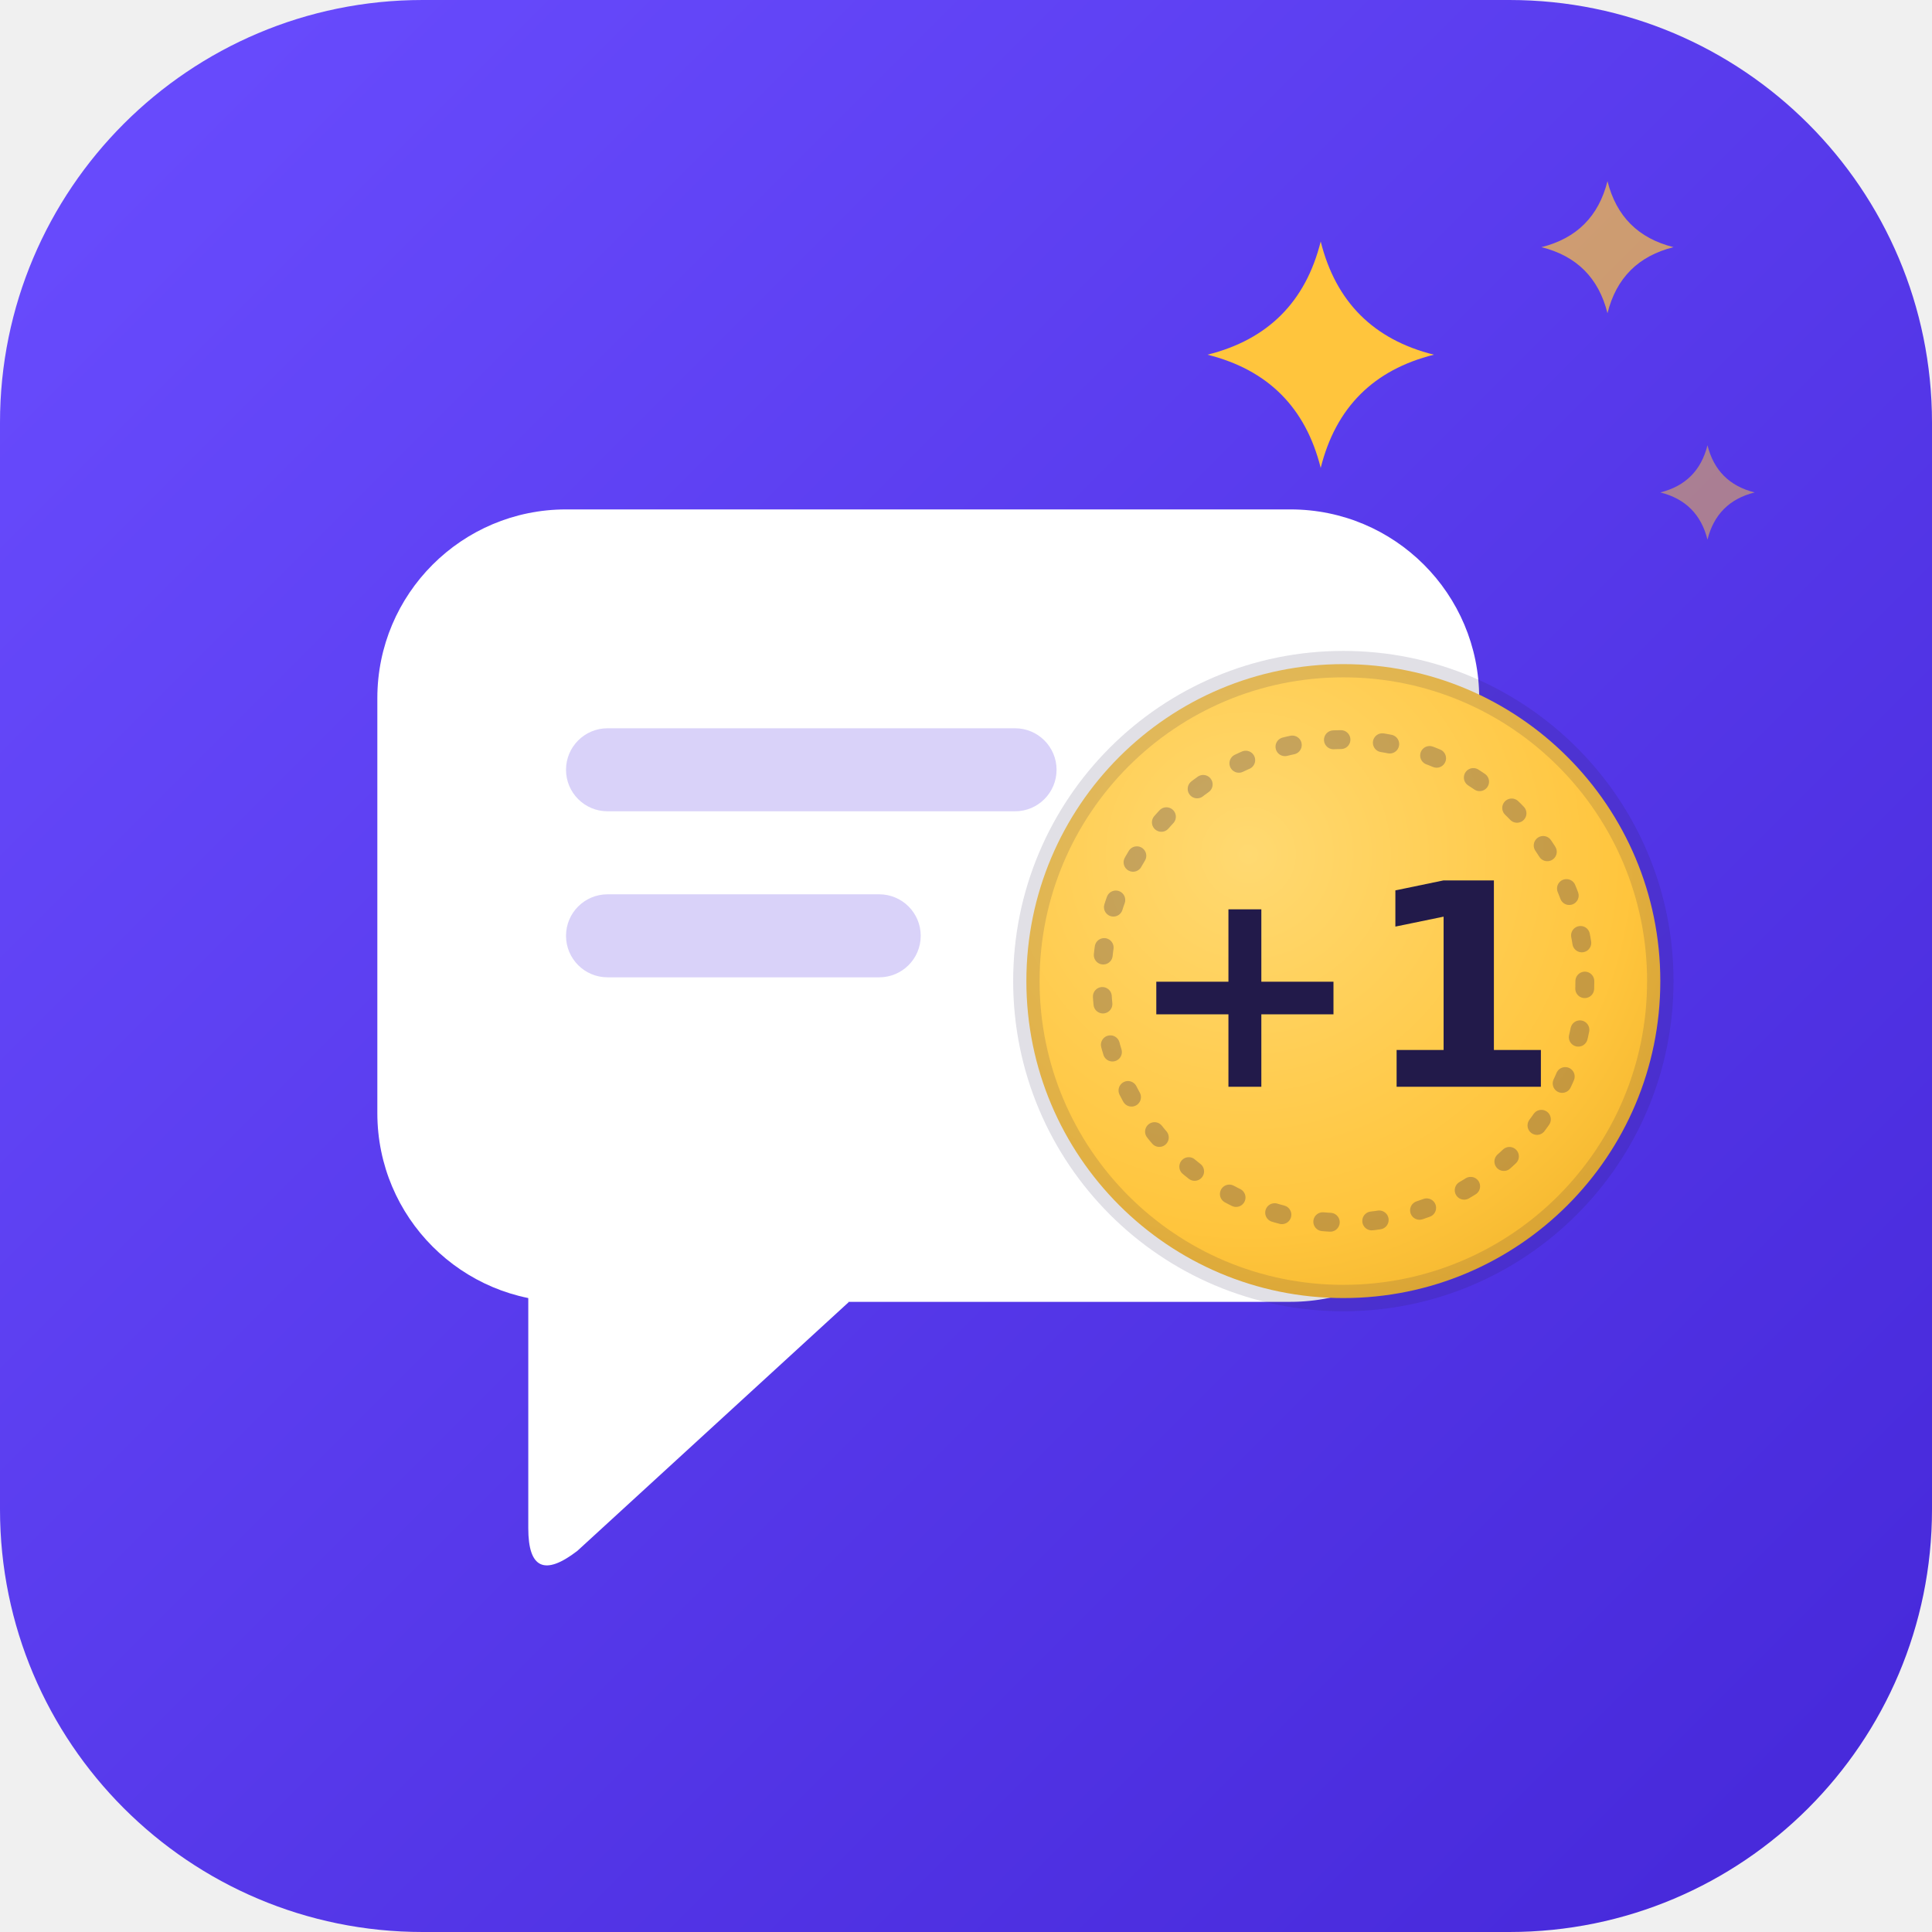
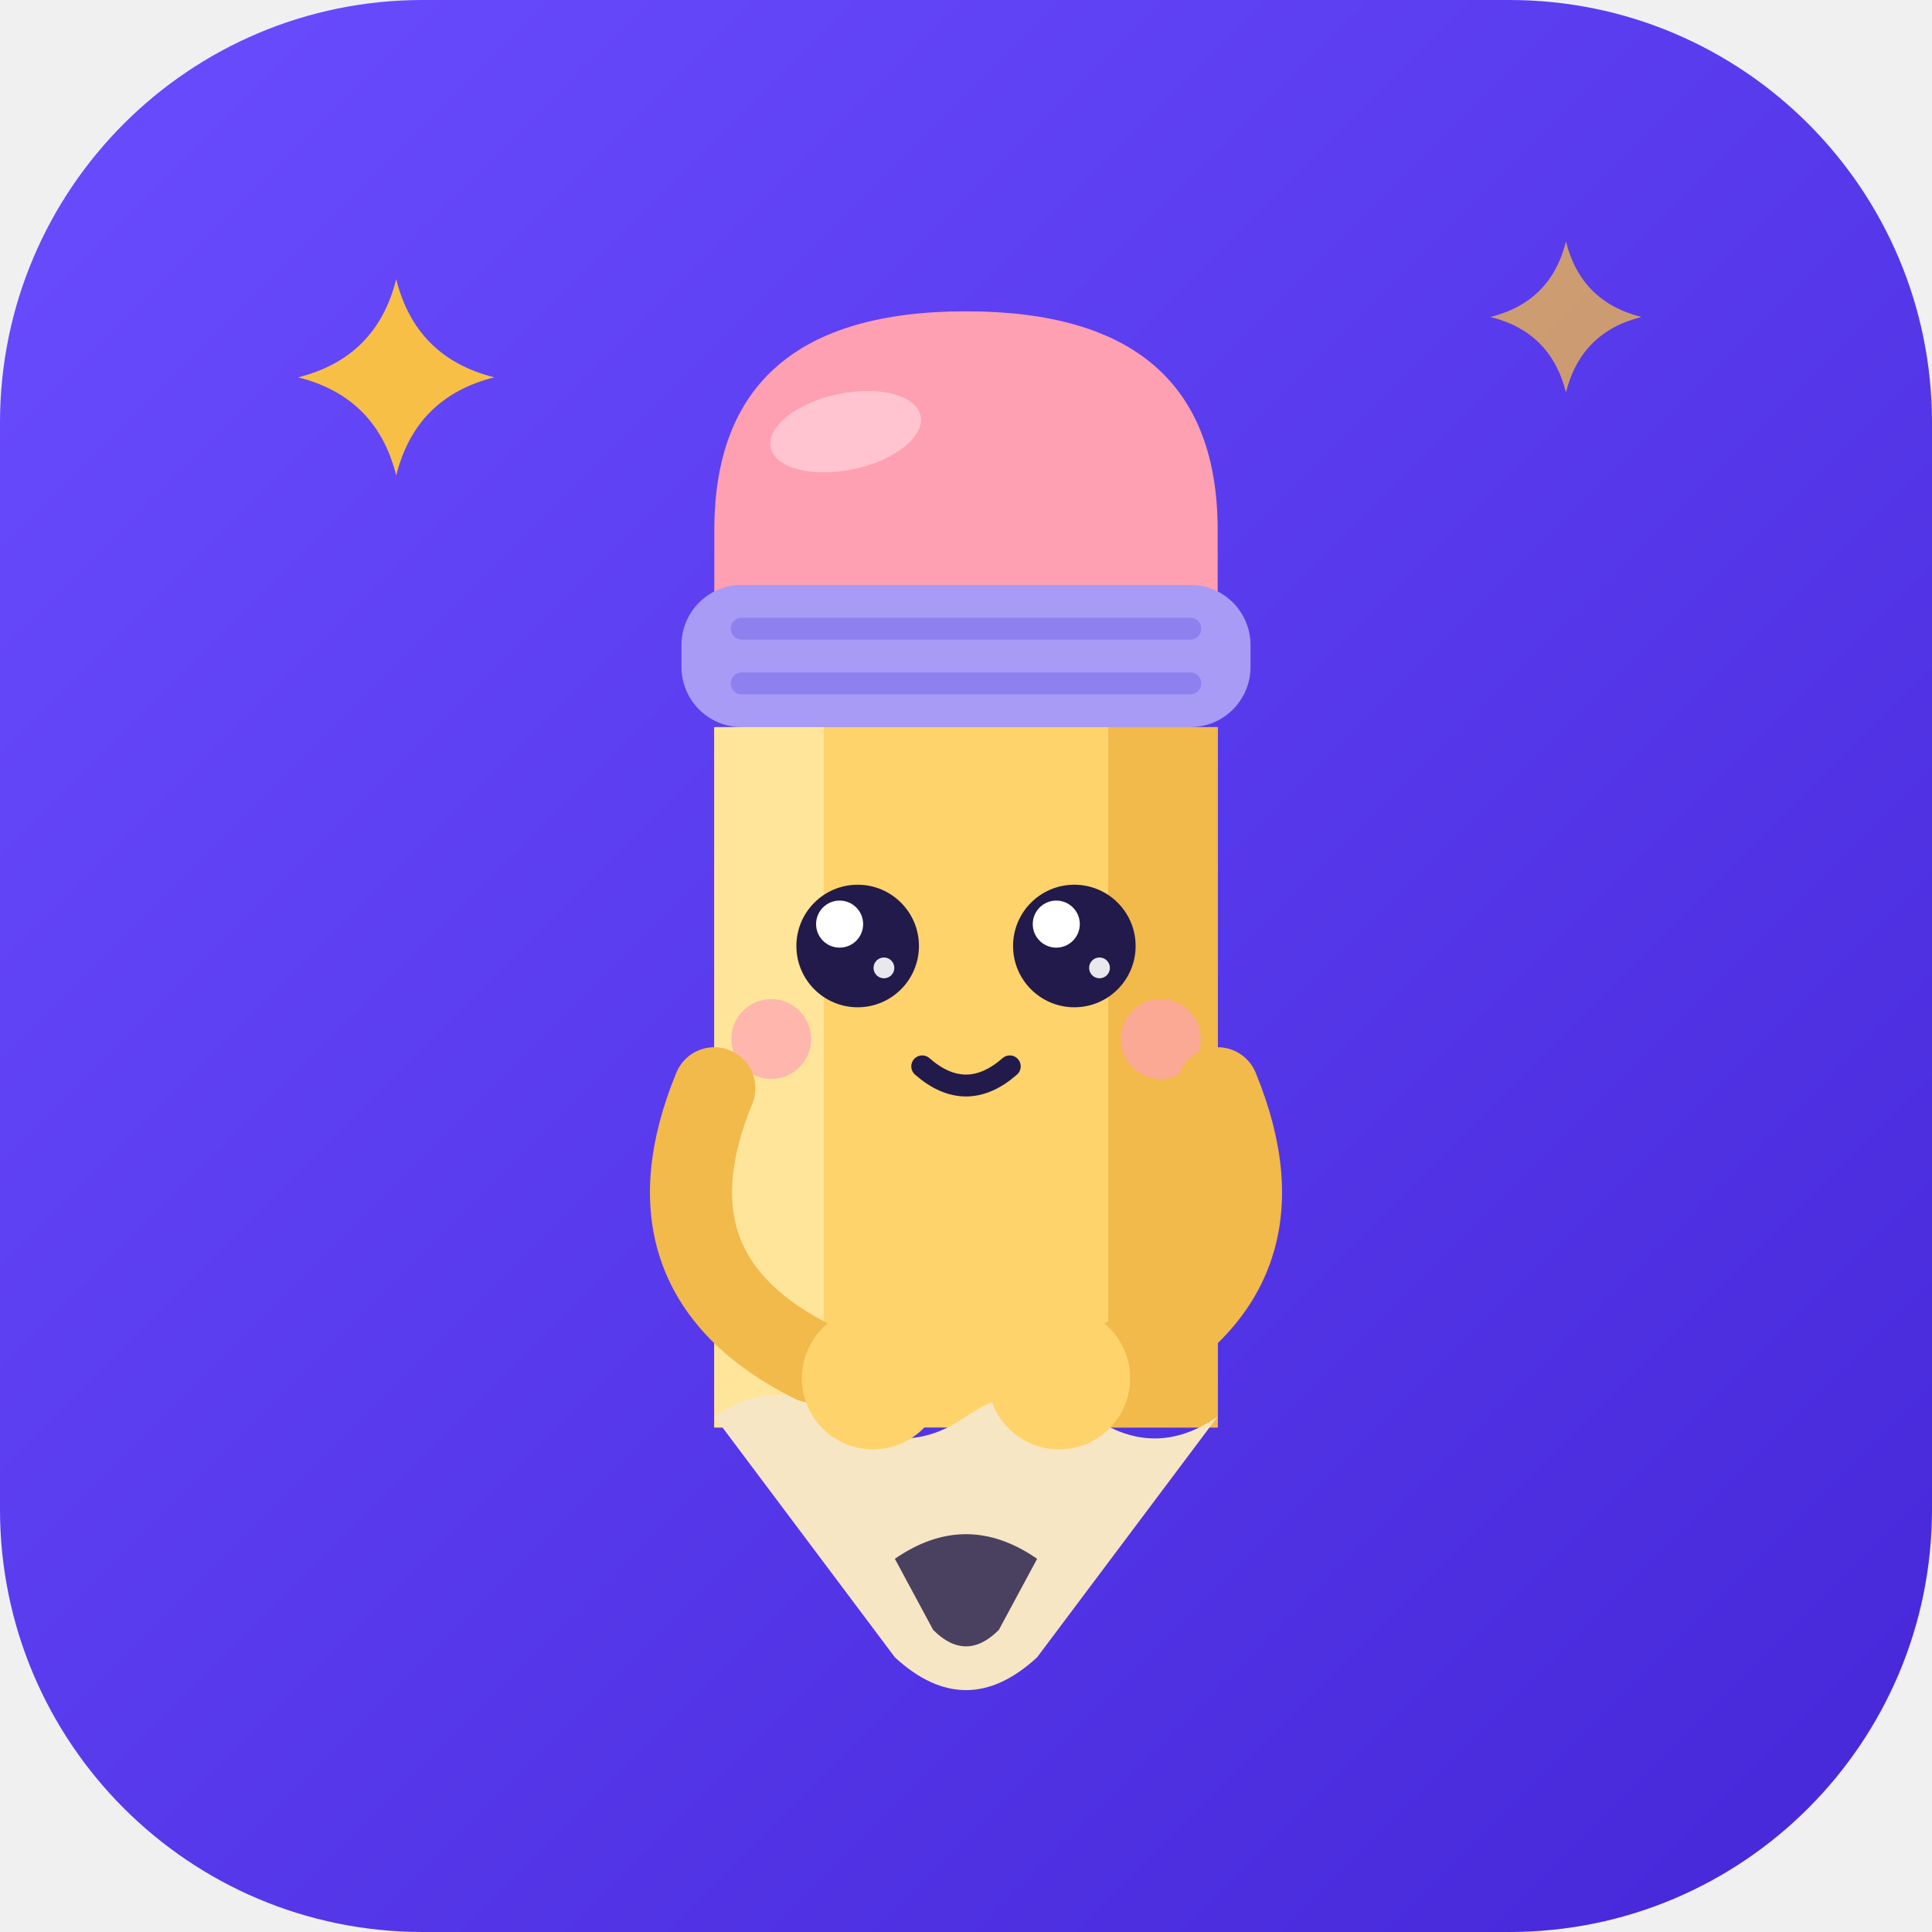
<svg xmlns="http://www.w3.org/2000/svg" width="1024" height="1024" viewBox="0 0 1024 1024">
  <defs>
    <linearGradient id="bg" x1="0" y1="0" x2="1" y2="1">
      <stop offset="0%" stop-color="#6A4DFF" />
      <stop offset="100%" stop-color="#4527D8" />
    </linearGradient>
-     <radialGradient id="badge" cx="0.35" cy="0.3" r="1">
-       <stop offset="0%" stop-color="#FFD971" />
-       <stop offset="60%" stop-color="#FFC53D" />
-       <stop offset="100%" stop-color="#E8A81E" />
-     </radialGradient>
  </defs>
  <rect width="1024" height="1024" rx="224" fill="url(#bg)" />
-   <rect x="200" y="270" width="584" height="420" rx="100" fill="#FFFFFF" />
-   <path d="M280 650 L280 810 Q280 842 306 822 L450 690 Z" fill="#FFFFFF" />
-   <rect x="300" y="386" width="260" height="44" rx="22" fill="#D9D2F9" />
-   <rect x="300" y="474" width="188" height="44" rx="22" fill="#D9D2F9" />
-   <path d="M700 128 Q712 176 760 188 Q712 200 700 248 Q688 200 640 188 Q688 176 700 128 Z" fill="#FFC53D" />
-   <path d="M852 96 Q859 124 887 131 Q859 138 852 166 Q845 138 817 131 Q845 124 852 96 Z" fill="#FFC53D" opacity="0.7" />
-   <path d="M905 236 Q910 256 930 261 Q910 266 905 286 Q900 266 880 261 Q900 256 905 236 Z" fill="#FFC53D" opacity="0.5" />
-   <circle cx="712" cy="520" r="168" fill="url(#badge)" />
-   <circle cx="712" cy="520" r="168" fill="none" stroke="#221A4A" stroke-width="14" opacity="0.14" />
-   <circle cx="712" cy="520" r="128" fill="none" stroke="#221A4A" stroke-width="10" opacity="0.26" stroke-dasharray="4 22" stroke-linecap="round" />
-   <text x="712" y="576" text-anchor="middle" font-family="Nunito, DejaVu Sans, sans-serif" font-weight="900" font-size="150" fill="#221A4A">+1</text>
+   <path d="M210 148 Q220.4 189.6 262 200 Q220.4 210.4 210 252 Q199.6 210.4 158 200 Q199.6 189.6 210 148 Z" fill="#FFC53D" opacity="0.95" />
+   <path d="M830 128 Q838 160 870 168 Q838 176 830 208 Q822 176 790 168 Q822 160 830 128 Z" fill="#FFC53D" opacity="0.7" />
+   <g transform="translate(164 78) scale(2.9)">
+     <path d="M74 84 v-14 q0 -40 46 -40 q46 0 46 40 v14 Z" fill="#FF9FB2" />
+     <ellipse cx="98" cy="52" rx="14" ry="7" fill="#FFC4D0" transform="rotate(-12 98 52)" />
+     <rect x="68" y="80" width="104" height="26" rx="11" fill="#A79BF5" />
+     <line x1="79" y1="88" x2="161" y2="88" stroke="#8F80F0" stroke-width="4" stroke-linecap="round" />
+     <line x1="79" y1="98" x2="161" y2="98" stroke="#8F80F0" stroke-width="4" stroke-linecap="round" />
+     <path d="M74 106 h92 v128 h-92 Z" fill="#FFD36B" />
+     <path d="M74 106 h20 v128 h-20 Z" fill="#FFE59A" />
+     <path d="M146 106 h20 v128 h-20 Z" fill="#F2B94B" />
+     <path d="M74 232 Q85.5 224 97 232 Q108.5 240 120 232 Q131.5 224 143 232 Q154.5 240 166 232 L133 276 Q120 288 107 276 Z" fill="#F7E6C4" />
+     <path d="M107 258 Q120 249 133 258 L126 271 Q120 277 114 271 Z" fill="#4A4160" />
+     <circle cx="100.2" cy="146" r="11.2" fill="#221A4A" />
+     <circle cx="139.8" cy="146" r="11.2" fill="#221A4A" />
+     <circle cx="96.9" cy="142" r="4.3" fill="#fff" />
+     <circle cx="136.5" cy="142" r="4.3" fill="#fff" />
+     <circle cx="105" cy="150" r="1.9" fill="#fff" opacity="0.9" />
+     <circle cx="144.4" cy="150" r="1.9" fill="#fff" opacity="0.9" />
+     <circle cx="84.4" cy="163" r="7.3" fill="#FFA3B5" opacity="0.7" />
+     <circle cx="155.6" cy="163" r="7.3" fill="#FFA3B5" opacity="0.7" />
+     <path d="M112 168 Q120 175 128 168" stroke="#221A4A" stroke-width="4" stroke-linecap="round" fill="none" />
+     <path d="M74 172 Q60 206 92 222" fill="none" stroke="#F2B94B" stroke-width="15" stroke-linecap="round" />
+     <path d="M166 172 Q180 206 148 222" fill="none" stroke="#F2B94B" stroke-width="15" stroke-linecap="round" />
+     <circle cx="103" cy="225" r="13" fill="#FFD36B" />
+     <circle cx="137" cy="225" r="13" fill="#FFD36B" />
+   </g>
</svg>
